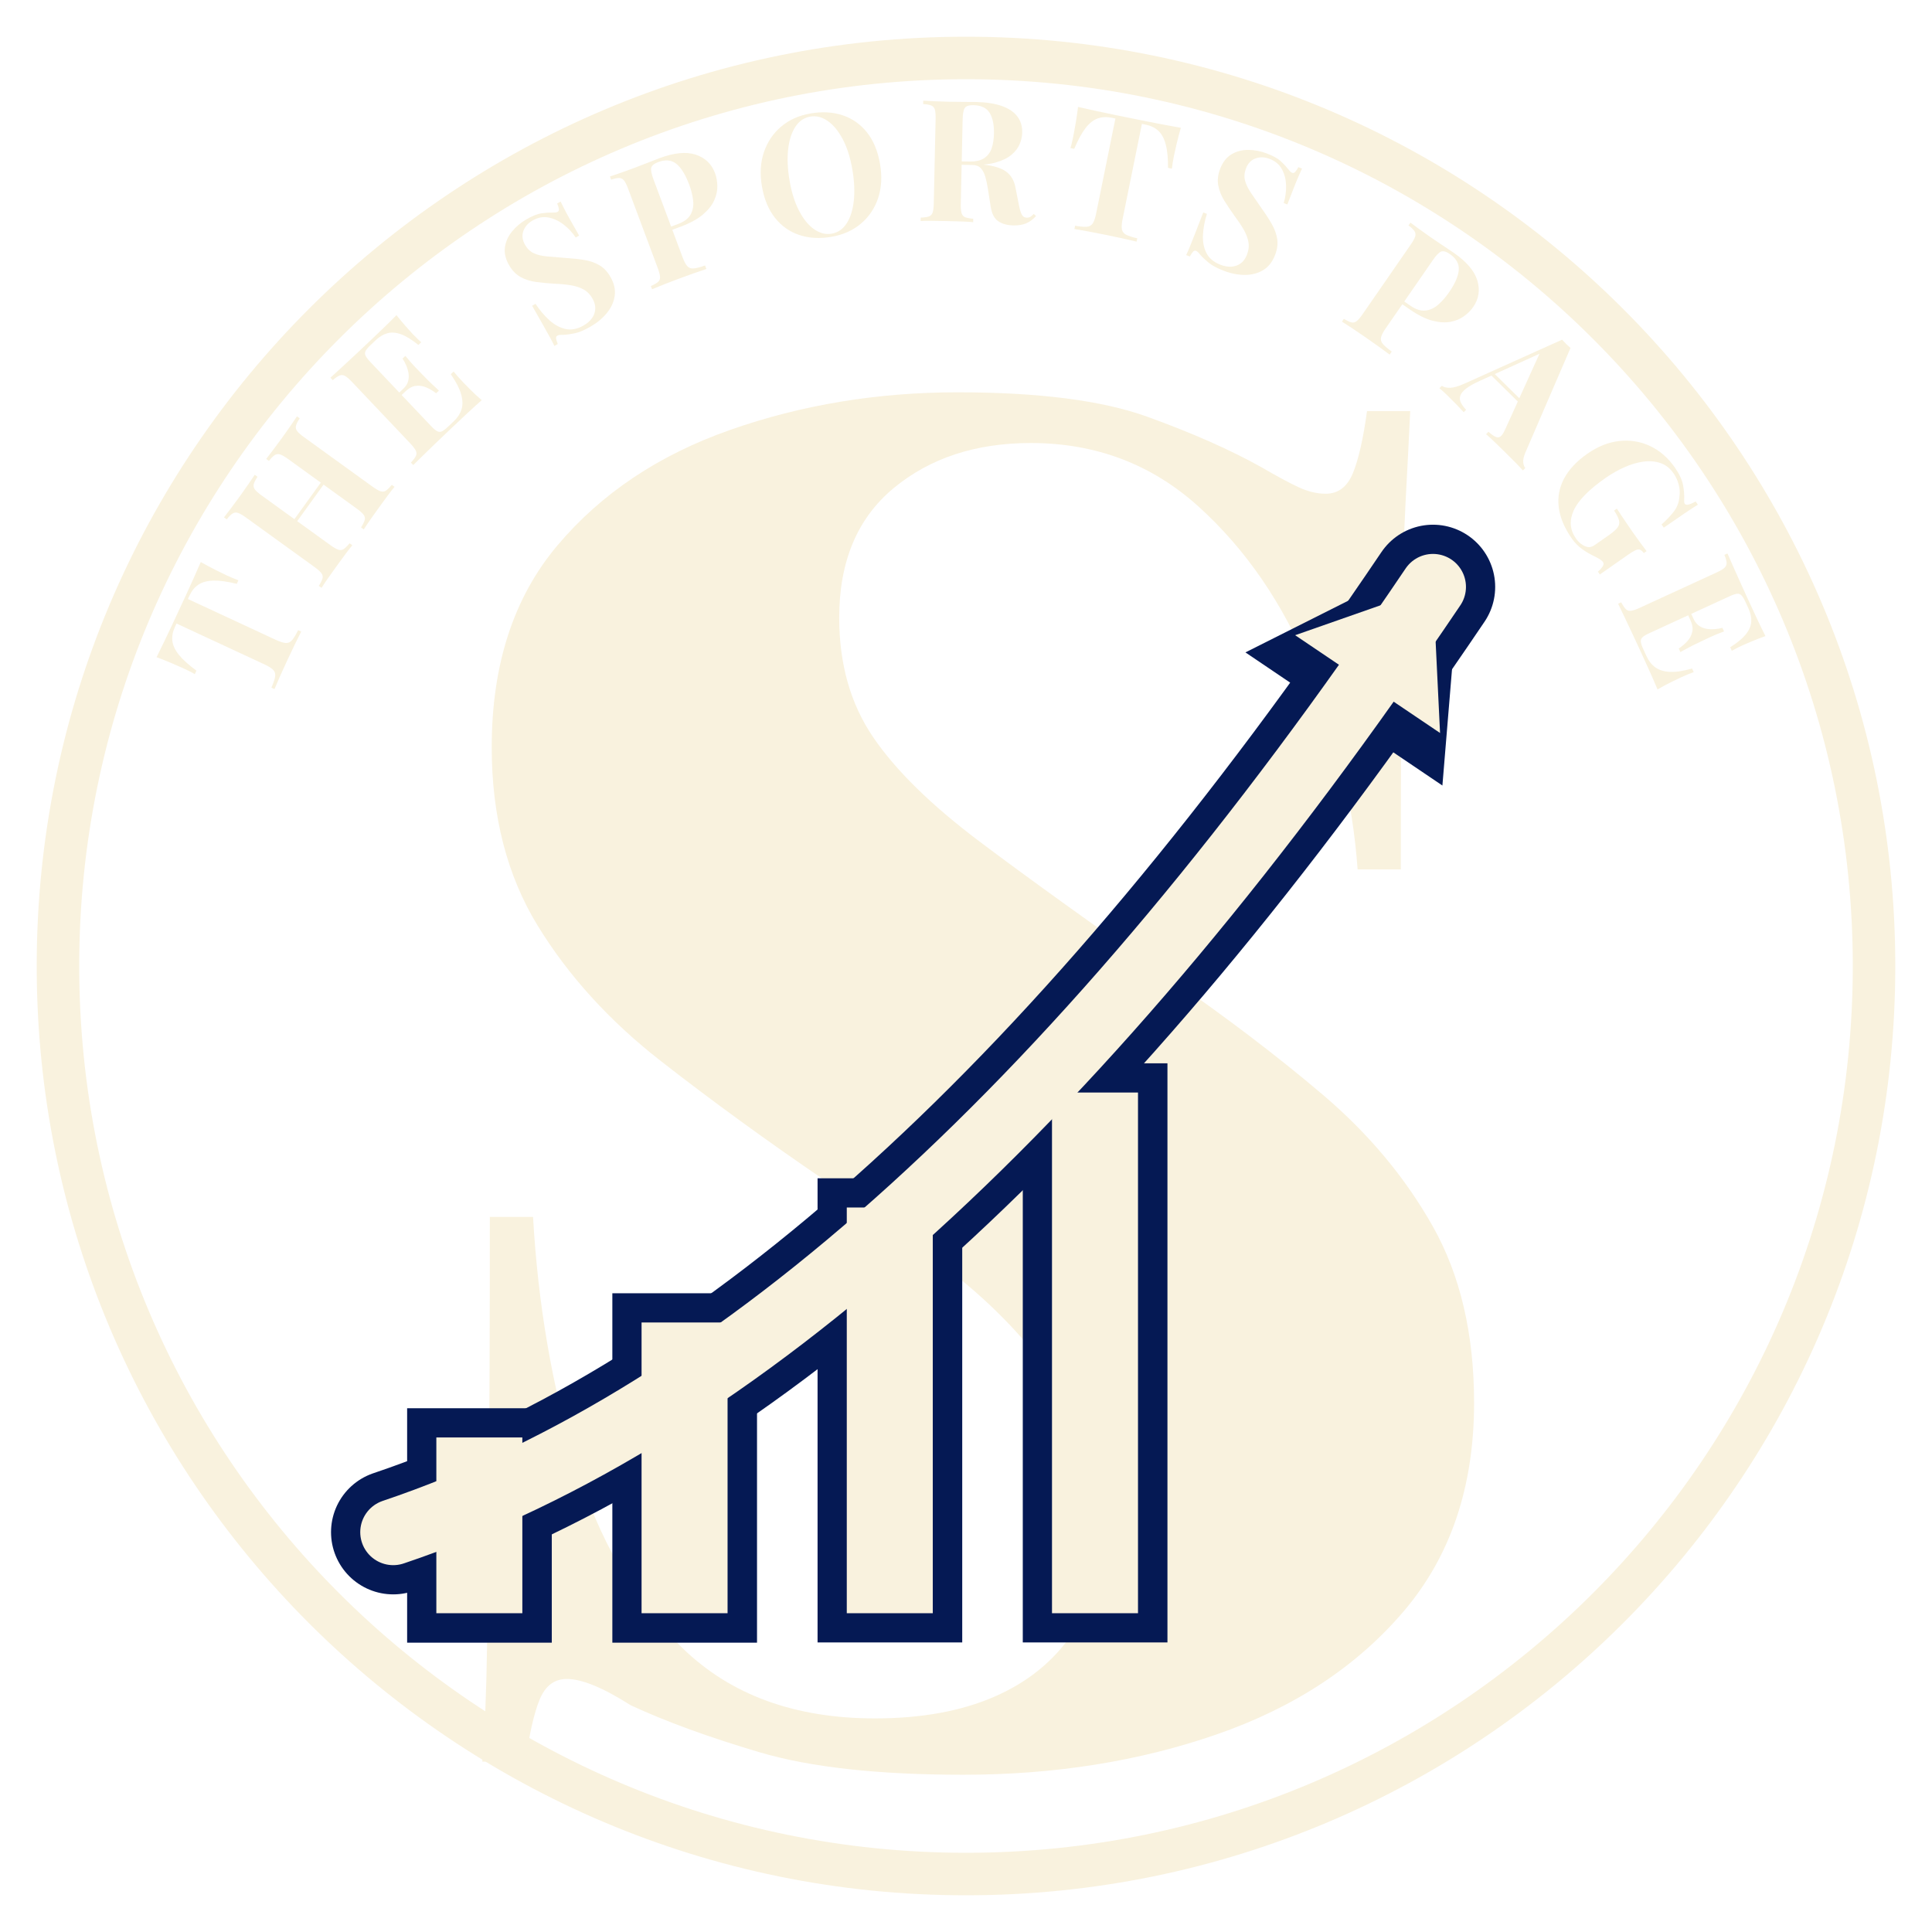
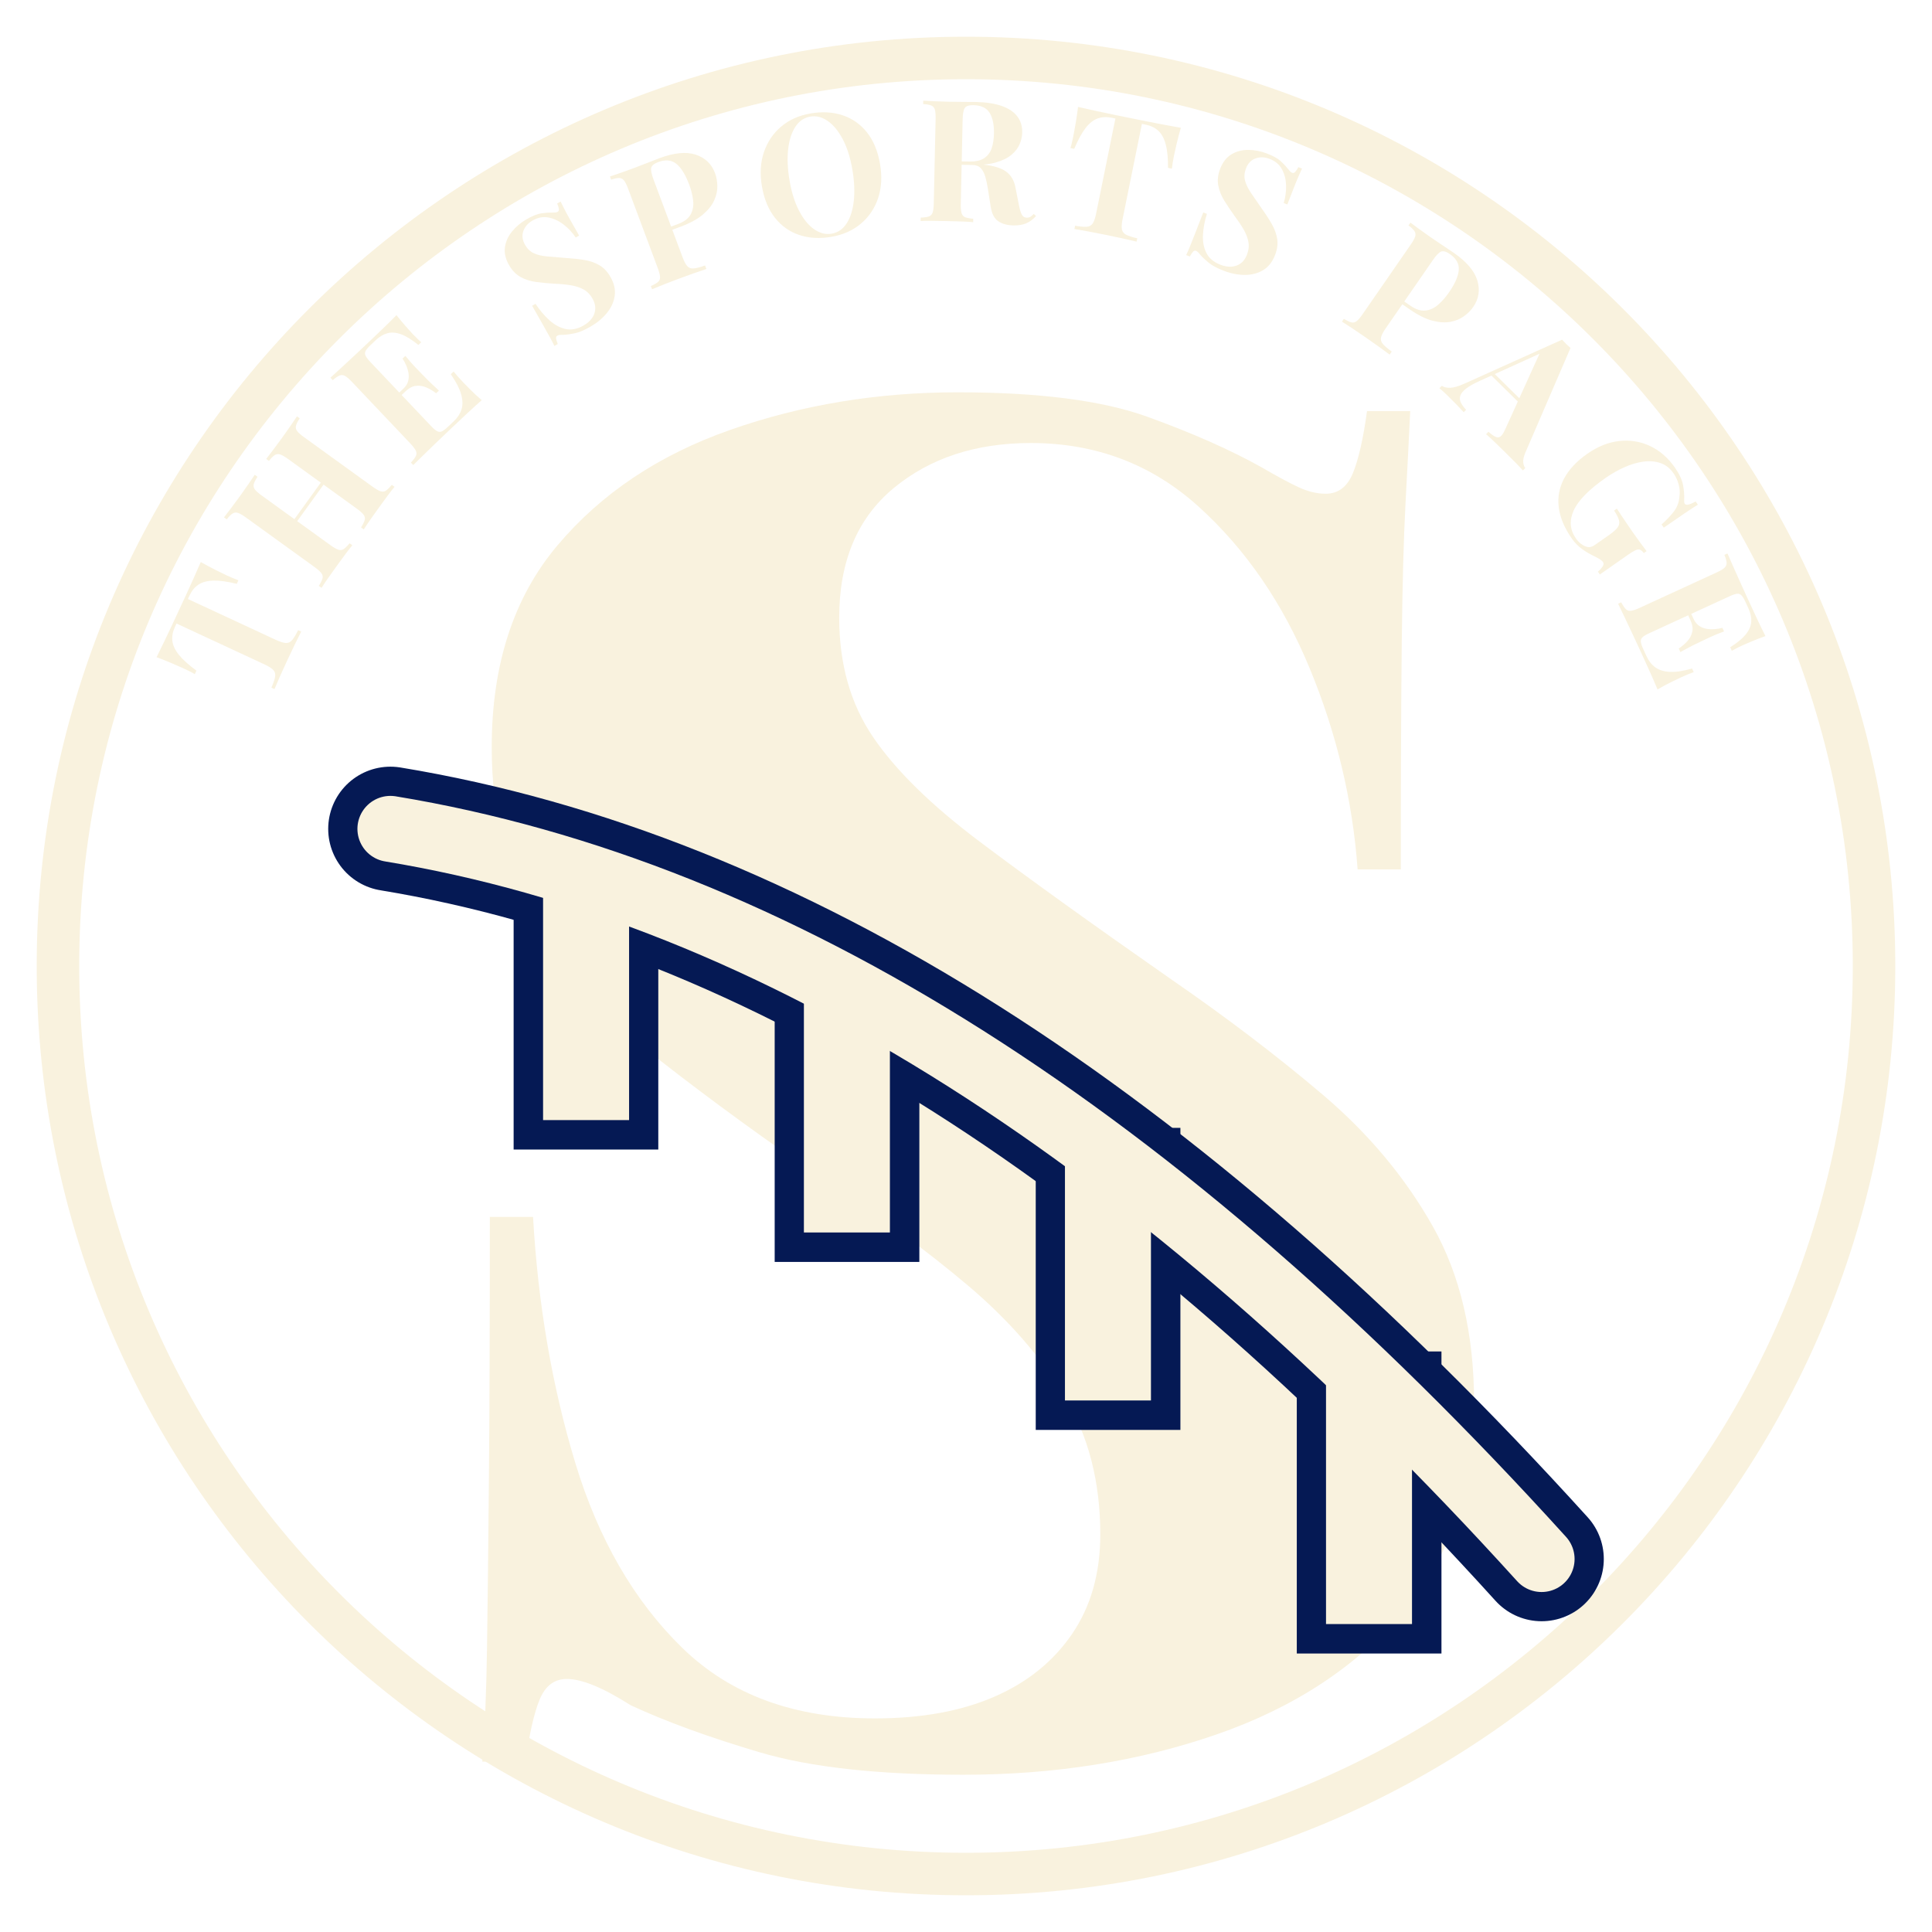
<svg xmlns="http://www.w3.org/2000/svg" width="82mm" height="82mm" viewBox="0 0 82 82">
  <circle cx="41.0" cy="41.0" r="38.540" fill="none" stroke="#f9f2de" stroke-width="1.804" />
  <path d="M642.398 708Q638.398 657.401 636.898 610.201Q635.398 563.001 635.398 538.002Q635.398 515.802 636.398 496.002Q637.398 476.202 638.398 462.001H615.398Q598.798 546.401 574.499 595.001Q550.199 643.6 516.299 664.3Q482.4 685 435.599 685H413.398V114.2Q413.398 73.6 421.498 53.6Q429.598 33.6 452.798 27.2Q475.998 20.8 520.397 20V0Q488.998 1.4 437.298 2.2Q385.599 3 330.199 3Q275 3 226.2 2.2Q177.4 1.4 147.401 0V20Q191.801 20.8 215 27.2Q238.2 33.6 246.3 53.6Q254.4 73.6 254.4 114.2V685H232.199Q185.798 685 151.699 664.3Q117.599 643.6 93.599 595.301Q69.6 547.001 52.4 462.001H29.4Q31.4 476.202 31.9 496.002Q32.4 515.802 32.4 538.002Q32.4 563.001 30.9 610.201Q29.4 657.401 25.4 708Q71 707 125.6 706.0Q180.2 705 234.999 705.0Q289.799 705 334.399 705Q378.999 705 433.599 705.0Q488.198 705 542.998 706.0Q597.798 707 642.398 708Z" fill="#f9f2de" transform="translate(41.000,41.000) rotate(-65.0815) translate(0,-31.570) translate(-2.771,0) scale(0.007216,-0.007216)" />
  <path d="M457.6 0V20Q489.8 22 505.736 28.0Q521.673 34 527.136 52.0Q532.6 70 532.6 106V602Q532.6 639 527.06 656.5Q521.519 674 505.36 680.5Q489.2 687 457.6 688V708Q485.4 707 528.5 706.0Q571.599 705 614.599 705Q661.034 705 701.516 706.0Q741.998 707 766.598 708V688Q734.963 687 718.68 680.5Q702.398 674 696.998 656.5Q691.598 639 691.598 602V106Q691.598 70 697.153 52.0Q702.709 34 718.913 28.0Q735.116 22 766.598 20V0Q741.998 2 701.516 2.5Q661.034 3 614.599 3Q571.599 3 528.5 2.5Q485.4 2 457.6 0ZM33.6 0V20Q65.8 22 81.737 28.0Q97.673 34 103.137 52.0Q108.601 70 108.601 106V602Q108.601 639 103.06 656.5Q97.52 674 81.36 680.5Q65.2 687 33.6 688V708Q59.522 707 101.49 706.0Q143.459 705 191.599 705Q233.799 705 274.899 706.0Q315.998 707 342.598 708V688Q310.963 687 294.681 680.5Q278.398 674 272.998 656.5Q267.598 639 267.598 602V106Q267.598 70 273.153 52.0Q278.709 34 294.913 28.0Q311.117 22 342.598 20V0Q315.998 2 274.899 2.5Q233.799 3 191.599 3Q143.459 3 101.49 2.5Q59.522 2 33.6 0ZM202.599 346V366H597.599V346Z" fill="#f9f2de" transform="translate(41.000,41.000) rotate(-54.1592) translate(0,-31.570) translate(-3.247,0) scale(0.007216,-0.007216)" />
  <path d="M568.599 708Q564.599 664 563.099 622.901Q561.599 581.801 561.599 560.001Q561.599 540.259 562.599 522.163Q563.599 504.066 564.599 492.001H541.599Q531.999 565.401 510.799 607.701Q489.6 650 456.5 667.5Q423.4 685 377.6 685H336.598Q307.624 685 292.711 680.1Q277.798 675.2 272.698 660.325Q267.598 645.45 267.598 614V94Q267.598 63.4 272.698 48.1Q277.798 32.8 292.711 27.9Q307.624 23 336.598 23H385.599Q430.6 23 465.5 42.7Q500.4 62.4 524.799 108.999Q549.199 155.599 561.599 235.999H584.599Q581.599 203.599 581.599 151.999Q581.599 129.453 582.799 87.326Q583.999 45.2 588.599 0Q537.599 2 473.599 2.5Q409.599 3 359.599 3Q334.834 3 295.998 3.0Q257.161 3 212.134 2.5Q167.106 2 120.953 1.5Q74.8 1 33.6 0V20Q65.8 22 81.737 28.0Q97.673 34 103.137 52.0Q108.601 70 108.601 106V602Q108.601 639 103.06 656.5Q97.52 674 81.36 680.5Q65.2 687 33.6 688V708Q75.077 707 121.039 706.5Q167 706 212.052 705.5Q257.105 705 295.962 705.0Q334.82 705 359.599 705Q405.599 705 464.099 705.5Q522.599 706 568.599 708ZM412.798 366Q412.798 366 412.798 356.0Q412.798 346 412.798 346H237.598Q237.598 346 237.598 356.0Q237.598 366 237.598 366ZM441.798 498Q437.798 441 438.298 411.0Q438.798 381 438.798 356Q438.798 331 439.798 301.0Q440.798 271 444.798 214H421.798Q416.598 249 403.299 279.2Q389.999 309.4 365.199 327.7Q340.399 346 299.999 346V366Q329.999 366 350.799 378.6Q371.599 391.2 385.299 411.6Q398.999 432 407.098 454.8Q415.198 477.6 418.798 498Z" fill="#f9f2de" transform="translate(41.000,41.000) rotate(-43.4597) translate(0,-31.570) translate(-2.648,0) scale(0.007216,-0.007216)" />
  <path d="M283.599 720.8Q342.599 720.8 374.598 708.4Q406.598 696 429.598 682Q441.598 675 449.098 671.5Q456.598 668 463.598 668Q473.598 668 478.098 679.0Q482.598 690 485.598 712H508.598Q507.598 692.6 506.098 666.4Q504.598 640.2 504.098 597.201Q503.598 554.201 503.598 484.001H480.598Q476.998 536.201 456.898 585.001Q436.798 633.8 400.498 665.4Q364.198 697 310.598 697Q262.998 697 231.798 669.8Q200.598 642.6 200.598 594.8Q200.598 554.599 220.598 526.499Q240.598 498.399 279.098 471.199Q317.598 443.999 373.397 406.4Q421.198 375 459.298 343.8Q497.398 312.6 519.998 274Q542.598 235.4 542.598 180.8Q542.598 115 508.498 71.8Q474.398 28.6 417.999 7.3Q361.599 -14 294.599 -14Q232.6 -14 195.9 -2.0Q159.2 10 133.6 23Q111.6 37 99.6 37Q89.6 37 85.1 26.0Q80.6 15 77.6 -7H54.6Q56.6 17 57.1 49.1Q57.6 81.2 58.1 132.599Q58.6 183.999 58.6 262.999H81.6Q85.6 196.999 104.1 139.599Q122.6 82.199 161.1 47.1Q199.6 12 263.6 12Q299 12 326.7 24.3Q354.4 36.6 371 61.6Q387.601 86.6 387.601 124.001Q387.601 165.601 368.401 196.701Q349.201 227.801 315.701 254.901Q282.2 282 237.6 310Q190.6 340.8 149.6 372Q108.6 403.2 84.1 443Q59.6 482.8 59.6 538.2Q59.6 601.4 91.2 641.7Q122.8 682 174.2 701.4Q225.599 720.8 283.599 720.8Z" fill="#f9f2de" transform="translate(41.000,41.000) rotate(-29.8134) translate(0,-31.570) translate(-2.468,0) scale(0.007216,-0.007216)" />
  <path d="M33.6 708Q59.4 707 101.5 706.0Q143.599 705 185.599 705Q234.399 705 279.199 706.0Q323.999 707 342.599 707Q482.198 707 550.898 652.0Q619.597 597 619.597 510Q619.597 474 605.797 434.5Q591.998 395 558.598 361.5Q525.198 328 467.298 307.0Q409.398 286 320.599 286H218.599V306H310.599Q369.599 306 400.5 333.0Q431.4 360 442.5 404.0Q453.6 448 453.6 499Q453.6 594 425.7 641.0Q397.799 688 329.598 688Q290.798 688 279.198 671.0Q267.598 654 267.598 602V112Q267.598 73 275.698 53.8Q283.798 34.6 306.998 28.6Q330.198 22.6 374.598 21.8V0Q343.798 1.4 294.798 2.2Q245.799 3 192.199 3Q148.999 3 107.8 2.2Q66.6 1.4 33.6 0V20Q65.8 22 81.8 28.0Q97.801 34 103.201 52.0Q108.601 70 108.601 106V602Q108.601 639 103.201 656.5Q97.801 674 81.5 680.5Q65.2 687 33.6 688Z" fill="#f9f2de" transform="translate(41.000,41.000) rotate(-20.4824) translate(0,-31.570) translate(-2.674,0) scale(0.007216,-0.007216)" />
  <path d="M396.831 722Q502.595 722 582.197 679.0Q661.798 636 705.798 555.5Q749.797 475 749.797 360Q749.797 248 704.709 164.0Q659.62 80 579.462 33.0Q499.304 -14 395.767 -14Q290.003 -14 210.401 29.0Q130.8 72 86.8 153.0Q42.8 234 42.8 348Q42.8 460 88.446 544.0Q134.091 628 213.693 675.0Q293.294 722 396.831 722ZM392.586 704Q336.799 704 295.398 659.0Q253.998 614 231.398 535.0Q208.798 456 208.798 352Q208.798 246 234.267 167.5Q259.736 89 303.335 46.5Q346.935 4 399.599 4Q455.718 4 497.159 49.0Q538.6 94 561.2 173.5Q583.8 253 583.8 356Q583.8 463 558.196 541.0Q532.592 619 489.196 661.5Q445.799 704 392.586 704Z" fill="#f9f2de" transform="translate(41.000,41.000) rotate(-9.7828) translate(0,-31.570) translate(-3.222,0) scale(0.007216,-0.007216)" />
  <path d="M33.6 708Q59.4 707 101.5 706.0Q143.599 705 185.599 705Q234.399 705 279.199 706.0Q323.999 707 342.599 707Q436.198 707 497.498 686.4Q558.798 665.8 589.198 626.9Q619.597 588 619.597 533Q619.597 498.8 605.797 464.2Q591.998 429.6 558.598 400.5Q525.198 371.4 467.298 353.7Q409.398 336 320.599 336H224.599V356H310.599Q369.599 356 400.5 378.5Q431.4 401 442.5 438.5Q453.6 476 453.6 522Q453.6 601 425.7 644.5Q397.799 688 329.598 688Q290.798 688 279.198 671.0Q267.598 654 267.598 602V106Q267.598 70 273.298 52.0Q278.998 34 294.998 28.0Q310.998 22 342.598 20V0Q315.998 2 274.899 2.5Q233.799 3 191.599 3Q143.599 3 101.5 2.5Q59.4 2 33.6 0V20Q65.8 22 81.8 28.0Q97.801 34 103.201 52.0Q108.601 70 108.601 106V602Q108.601 639 103.201 656.5Q97.801 674 81.5 680.5Q65.2 687 33.6 688ZM222.599 353Q265.8 351.6 297.4 348.8Q329 346 352.999 343.7Q376.999 341.4 395.599 339.6Q486.598 332.2 530.498 301.2Q574.397 270.2 587.197 208.2L609.797 105Q618.597 65.2 628.797 49Q638.997 32.8 657.997 33.2Q670.797 33.6 679.598 39.4Q688.398 45.2 697.798 56.2L711.598 44Q684.598 13 653.698 -0.5Q622.799 -14 578.799 -14Q525 -14 489.8 8.9Q454.6 31.8 443.6 94L425.8 194Q418.6 235.8 408.6 267.6Q398.6 299.4 381.4 317.7Q364.199 336 332.599 336H224.599Z" fill="#f9f2de" transform="translate(41.000,41.000) rotate(1.2507) translate(0,-31.570) translate(-2.858,0) scale(0.007216,-0.007216)" />
  <path d="M642.398 708Q638.398 657.401 636.898 610.201Q635.398 563.001 635.398 538.002Q635.398 515.802 636.398 496.002Q637.398 476.202 638.398 462.001H615.398Q598.798 546.401 574.499 595.001Q550.199 643.6 516.299 664.3Q482.4 685 435.599 685H413.398V114.2Q413.398 73.6 421.498 53.6Q429.598 33.6 452.798 27.2Q475.998 20.8 520.397 20V0Q488.998 1.4 437.298 2.2Q385.599 3 330.199 3Q275 3 226.2 2.2Q177.4 1.4 147.401 0V20Q191.801 20.8 215 27.2Q238.2 33.6 246.3 53.6Q254.4 73.6 254.4 114.2V685H232.199Q185.798 685 151.699 664.3Q117.599 643.6 93.599 595.301Q69.6 547.001 52.4 462.001H29.4Q31.4 476.202 31.9 496.002Q32.4 515.802 32.4 538.002Q32.4 563.001 30.9 610.201Q29.4 657.401 25.4 708Q71 707 125.6 706.0Q180.2 705 234.999 705.0Q289.799 705 334.399 705Q378.999 705 433.599 705.0Q488.198 705 542.998 706.0Q597.798 707 642.398 708Z" fill="#f9f2de" transform="translate(41.000,41.000) rotate(11.4657) translate(0,-31.570) translate(-2.771,0) scale(0.007216,-0.007216)" />
  <path d="M283.599 720.8Q342.599 720.8 374.598 708.4Q406.598 696 429.598 682Q441.598 675 449.098 671.5Q456.598 668 463.598 668Q473.598 668 478.098 679.0Q482.598 690 485.598 712H508.598Q507.598 692.6 506.098 666.4Q504.598 640.2 504.098 597.201Q503.598 554.201 503.598 484.001H480.598Q476.998 536.201 456.898 585.001Q436.798 633.8 400.498 665.4Q364.198 697 310.598 697Q262.998 697 231.798 669.8Q200.598 642.6 200.598 594.8Q200.598 554.599 220.598 526.499Q240.598 498.399 279.098 471.199Q317.598 443.999 373.397 406.4Q421.198 375 459.298 343.8Q497.398 312.6 519.998 274Q542.598 235.4 542.598 180.8Q542.598 115 508.498 71.8Q474.398 28.6 417.999 7.3Q361.599 -14 294.599 -14Q232.6 -14 195.9 -2.0Q159.2 10 133.6 23Q111.6 37 99.6 37Q89.6 37 85.1 26.0Q80.6 15 77.6 -7H54.6Q56.6 17 57.1 49.1Q57.6 81.2 58.1 132.599Q58.6 183.999 58.6 262.999H81.6Q85.6 196.999 104.1 139.599Q122.6 82.199 161.1 47.1Q199.6 12 263.6 12Q299 12 326.7 24.3Q354.4 36.6 371 61.6Q387.601 86.6 387.601 124.001Q387.601 165.601 368.401 196.701Q349.201 227.801 315.701 254.901Q282.2 282 237.6 310Q190.6 340.8 149.6 372Q108.6 403.2 84.1 443Q59.6 482.8 59.6 538.2Q59.6 601.4 91.2 641.7Q122.8 682 174.2 701.4Q225.599 720.8 283.599 720.8Z" fill="#f9f2de" transform="translate(41.000,41.000) rotate(20.9735) translate(0,-31.570) translate(-2.468,0) scale(0.007216,-0.007216)" />
  <path d="M33.6 708Q59.4 707 101.5 706.0Q143.599 705 185.599 705Q234.399 705 279.199 706.0Q323.999 707 342.599 707Q482.198 707 550.898 652.0Q619.597 597 619.597 510Q619.597 474 605.797 434.5Q591.998 395 558.598 361.5Q525.198 328 467.298 307.0Q409.398 286 320.599 286H218.599V306H310.599Q369.599 306 400.5 333.0Q431.4 360 442.5 404.0Q453.6 448 453.6 499Q453.6 594 425.7 641.0Q397.799 688 329.598 688Q290.798 688 279.198 671.0Q267.598 654 267.598 602V112Q267.598 73 275.698 53.8Q283.798 34.6 306.998 28.6Q330.198 22.6 374.598 21.8V0Q343.798 1.4 294.798 2.2Q245.799 3 192.199 3Q148.999 3 107.8 2.2Q66.6 1.4 33.6 0V20Q65.8 22 81.8 28.0Q97.801 34 103.201 52.0Q108.601 70 108.601 106V602Q108.601 639 103.201 656.5Q97.801 674 81.5 680.5Q65.2 687 33.6 688Z" fill="#f9f2de" transform="translate(41.000,41.000) rotate(34.6656) translate(0,-31.570) translate(-2.674,0) scale(0.007216,-0.007216)" />
  <path d="M367.998 710 610.798 84Q625.198 48.4 642.398 34.7Q659.598 21 673.798 20V0Q644.199 2 603.799 2.5Q563.4 3 521.8 3Q475.601 3 435.001 2.5Q394.401 2 369.801 0V20Q420.801 22 434.501 37.5Q448.201 53 428.201 104L257.801 568.601L276.201 594.801L123.8 198.599Q102.4 143.599 97.9 108.899Q93.4 74.2 102.8 55.2Q112.2 36.2 133.6 28.6Q155 21 185.4 20V0Q152 2 122.1 2.5Q92.2 3 60.8 3Q39.4 3 19.5 2.5Q-0.4 2 -15.4 0V20Q6.4 24.4 28.3 47.1Q50.2 69.8 71.4 124.999L298.6 710Q314.6 708.8 333.299 708.8Q351.999 708.8 367.998 710ZM437.8 288V268H139.8L149.8 288Z" fill="#f9f2de" transform="translate(41.000,41.000) rotate(44.5401) translate(0,-31.570) translate(-2.767,0) scale(0.007216,-0.007216)" />
  <path d="M404.799 722Q472.799 722 515.799 702.8Q558.798 683.6 593.198 657Q604.999 647.6 613.198 647.6Q632.198 647.6 638.198 708H661.198Q659.198 669.2 658.198 613.5Q657.198 557.8 657.198 466H634.198Q627.198 526 612.699 570.7Q598.199 615.399 559 646.999Q534.799 670.2 499.199 683.2Q463.598 696.2 427.998 696.2Q373.198 696.2 334.198 667.5Q295.198 638.801 270.098 590.101Q244.998 541.401 233.097 479.901Q221.197 418.401 221.197 352.4Q221.197 172.4 270.798 89.2Q320.398 6 412.999 6Q437 6 454.8 12Q472.6 18 484 25.6Q498.201 35.601 503.201 47.401Q508.201 59.201 508.201 77.601V176Q508.201 221.8 500.501 244.2Q492.801 266.6 471.001 274.8Q449.201 283 407.201 284V304Q428.201 303 457.6 302.5Q487 302 519.2 301.5Q551.4 301 578.199 301Q620.199 301 655.099 302.0Q689.998 303 712.198 304V284Q693.198 283 683.398 277.0Q673.598 271 670.398 253.0Q667.198 235 667.198 198V0H647.198Q646.198 17 639.398 37.0Q632.598 57 617.798 57Q610.598 57 599.498 53.4Q588.399 49.8 563.799 36.4Q527.199 15 486.299 0.5Q445.399 -14 399.999 -14Q283.8 -14 204 28.8Q124.2 71.6 83.7 152.2Q43.2 232.8 43.2 345.6Q43.2 459.6 89.7 544.0Q136.2 628.4 217.7 675.2Q299.199 722 404.799 722Z" fill="#f9f2de" transform="translate(41.000,41.000) rotate(55.0301) translate(0,-31.570) translate(-3.013,0) scale(0.007216,-0.007216)" />
  <path d="M568.599 708Q564.599 664 563.099 622.901Q561.599 581.801 561.599 560.001Q561.599 540.259 562.599 522.163Q563.599 504.066 564.599 492.001H541.599Q531.999 565.401 510.799 607.701Q489.6 650 456.5 667.5Q423.4 685 377.6 685H336.598Q307.624 685 292.711 680.1Q277.798 675.2 272.698 660.325Q267.598 645.45 267.598 614V94Q267.598 63.4 272.698 48.1Q277.798 32.8 292.711 27.9Q307.624 23 336.598 23H385.599Q430.6 23 465.5 42.7Q500.4 62.4 524.799 108.999Q549.199 155.599 561.599 235.999H584.599Q581.599 203.599 581.599 151.999Q581.599 129.453 582.799 87.326Q583.999 45.2 588.599 0Q537.599 2 473.599 2.5Q409.599 3 359.599 3Q334.834 3 295.998 3.0Q257.161 3 212.134 2.5Q167.106 2 120.953 1.5Q74.8 1 33.6 0V20Q65.8 22 81.737 28.0Q97.673 34 103.137 52.0Q108.601 70 108.601 106V602Q108.601 639 103.06 656.5Q97.52 674 81.36 680.5Q65.2 687 33.6 688V708Q75.077 707 121.039 706.5Q167 706 212.052 705.5Q257.105 705 295.962 705.0Q334.82 705 359.599 705Q405.599 705 464.099 705.5Q522.599 706 568.599 708ZM412.798 366Q412.798 366 412.798 356.0Q412.798 346 412.798 346H237.598Q237.598 346 237.598 356.0Q237.598 366 237.598 366ZM441.798 498Q437.798 441 438.298 411.0Q438.798 381 438.798 356Q438.798 331 439.798 301.0Q440.798 271 444.798 214H421.798Q416.598 249 403.299 279.2Q389.999 309.4 365.199 327.7Q340.399 346 299.999 346V366Q329.999 366 350.799 378.6Q371.599 391.2 385.299 411.6Q398.999 432 407.098 454.8Q415.198 477.6 418.798 498Z" fill="#f9f2de" transform="translate(41.000,41.000) rotate(65.3041) translate(0,-31.570) translate(-2.648,0) scale(0.007216,-0.007216)" />
  <path d="M302 722Q367 722 403.0 709.0Q439 696 464 682Q476 675 483.5 671.5Q491 668 498 668Q508 668 512.5 679.0Q517 690 520 712H543Q542 691 540.5 663.0Q539 635 538.5 589.0Q538 543 538 468H515Q511 523 489.5 575.0Q468 627 430.5 661.0Q393 695 341 695Q297 695 268.0 671.0Q239 647 239 602Q239 565 257.0 538.5Q275 512 313.5 483.0Q352 454 415 410Q460 379 496.5 348.0Q533 317 555.0 278.0Q577 239 577 184Q577 117 539.5 73.0Q502 29 440.0 7.5Q378 -14 305 -14Q237 -14 196.5 -2.0Q156 10 128 23Q106 37 94 37Q84 37 79.5 26.0Q75 15 72 -7H49Q51 19 51.5 53.5Q52 88 52.5 143.0Q53 198 53 283H76Q80 213 98.5 152.0Q117 91 155.5 53.5Q194 16 258 16Q295 16 321.5 27.5Q348 39 363.0 61.0Q378 83 378 114Q378 156 359.0 187.5Q340 219 307.5 246.5Q275 274 232 302Q185 334 144.0 366.0Q103 398 78.5 438.0Q54 478 54 533Q54 599 89.0 640.5Q124 682 181.0 702.0Q238 722 302 722Z" fill="#f9f2de" transform="translate(16.565,74.210) scale(0.079722,-0.079722)" />
-   <rect x="17.28" y="59.77" width="6.14" height="9.95" fill="#051954" />
-   <rect x="25.99" y="54.89" width="6.14" height="14.83" fill="#051954" />
-   <rect x="34.70" y="50.01" width="6.14" height="19.70" fill="#051954" />
-   <rect x="43.41" y="45.13" width="6.14" height="24.58" fill="#051954" />
-   <path d="M16.69,65.03 Q38.76,57.60 60.82,24.91" stroke="#051954" stroke-width="5.28" stroke-linecap="round" fill="none" />
-   <path d="M62.07,23.06 L61.22,33.34 L52.86,27.69 Z" fill="#051954" />
-   <rect x="18.52" y="61.01" width="3.65" height="7.46" fill="#f9f2de" />
-   <rect x="27.23" y="56.13" width="3.65" height="12.34" fill="#f9f2de" />
-   <rect x="35.94" y="51.25" width="3.65" height="17.22" fill="#f9f2de" />
-   <rect x="44.65" y="46.37" width="3.65" height="22.10" fill="#f9f2de" />
-   <path d="M16.69,65.03 Q38.76,57.60 60.82,24.91" stroke="#f9f2de" stroke-width="2.80" stroke-linecap="round" fill="none" />
-   <path d="M60.82,24.91 L61.12,31.11 L54.97,26.96 Z" fill="#f9f2de" />
+   <rect x="21.80" y="35.97" width="6.14" height="12.82" fill="#051954" />
+   <rect x="32.88" y="40.74" width="6.14" height="12.82" fill="#051954" />
+   <rect x="43.96" y="47.87" width="6.14" height="12.82" fill="#051954" />
+   <rect x="55.04" y="57.36" width="6.14" height="12.82" fill="#051954" />
+   <path d="M16.57,35.18 Q41.00,39.20 65.43,66.17" stroke="#051954" stroke-width="5.28" stroke-linecap="round" fill="none" />
+   <rect x="23.05" y="37.21" width="3.65" height="10.33" fill="#f9f2de" />
+   <rect x="34.12" y="41.98" width="3.65" height="10.33" fill="#f9f2de" />
+   <rect x="45.20" y="49.11" width="3.65" height="10.33" fill="#f9f2de" />
+   <rect x="56.28" y="58.60" width="3.65" height="10.33" fill="#f9f2de" />
+   <path d="M16.57,35.18 Q41.00,39.20 65.43,66.17" stroke="#f9f2de" stroke-width="2.80" stroke-linecap="round" fill="none" />
</svg>
